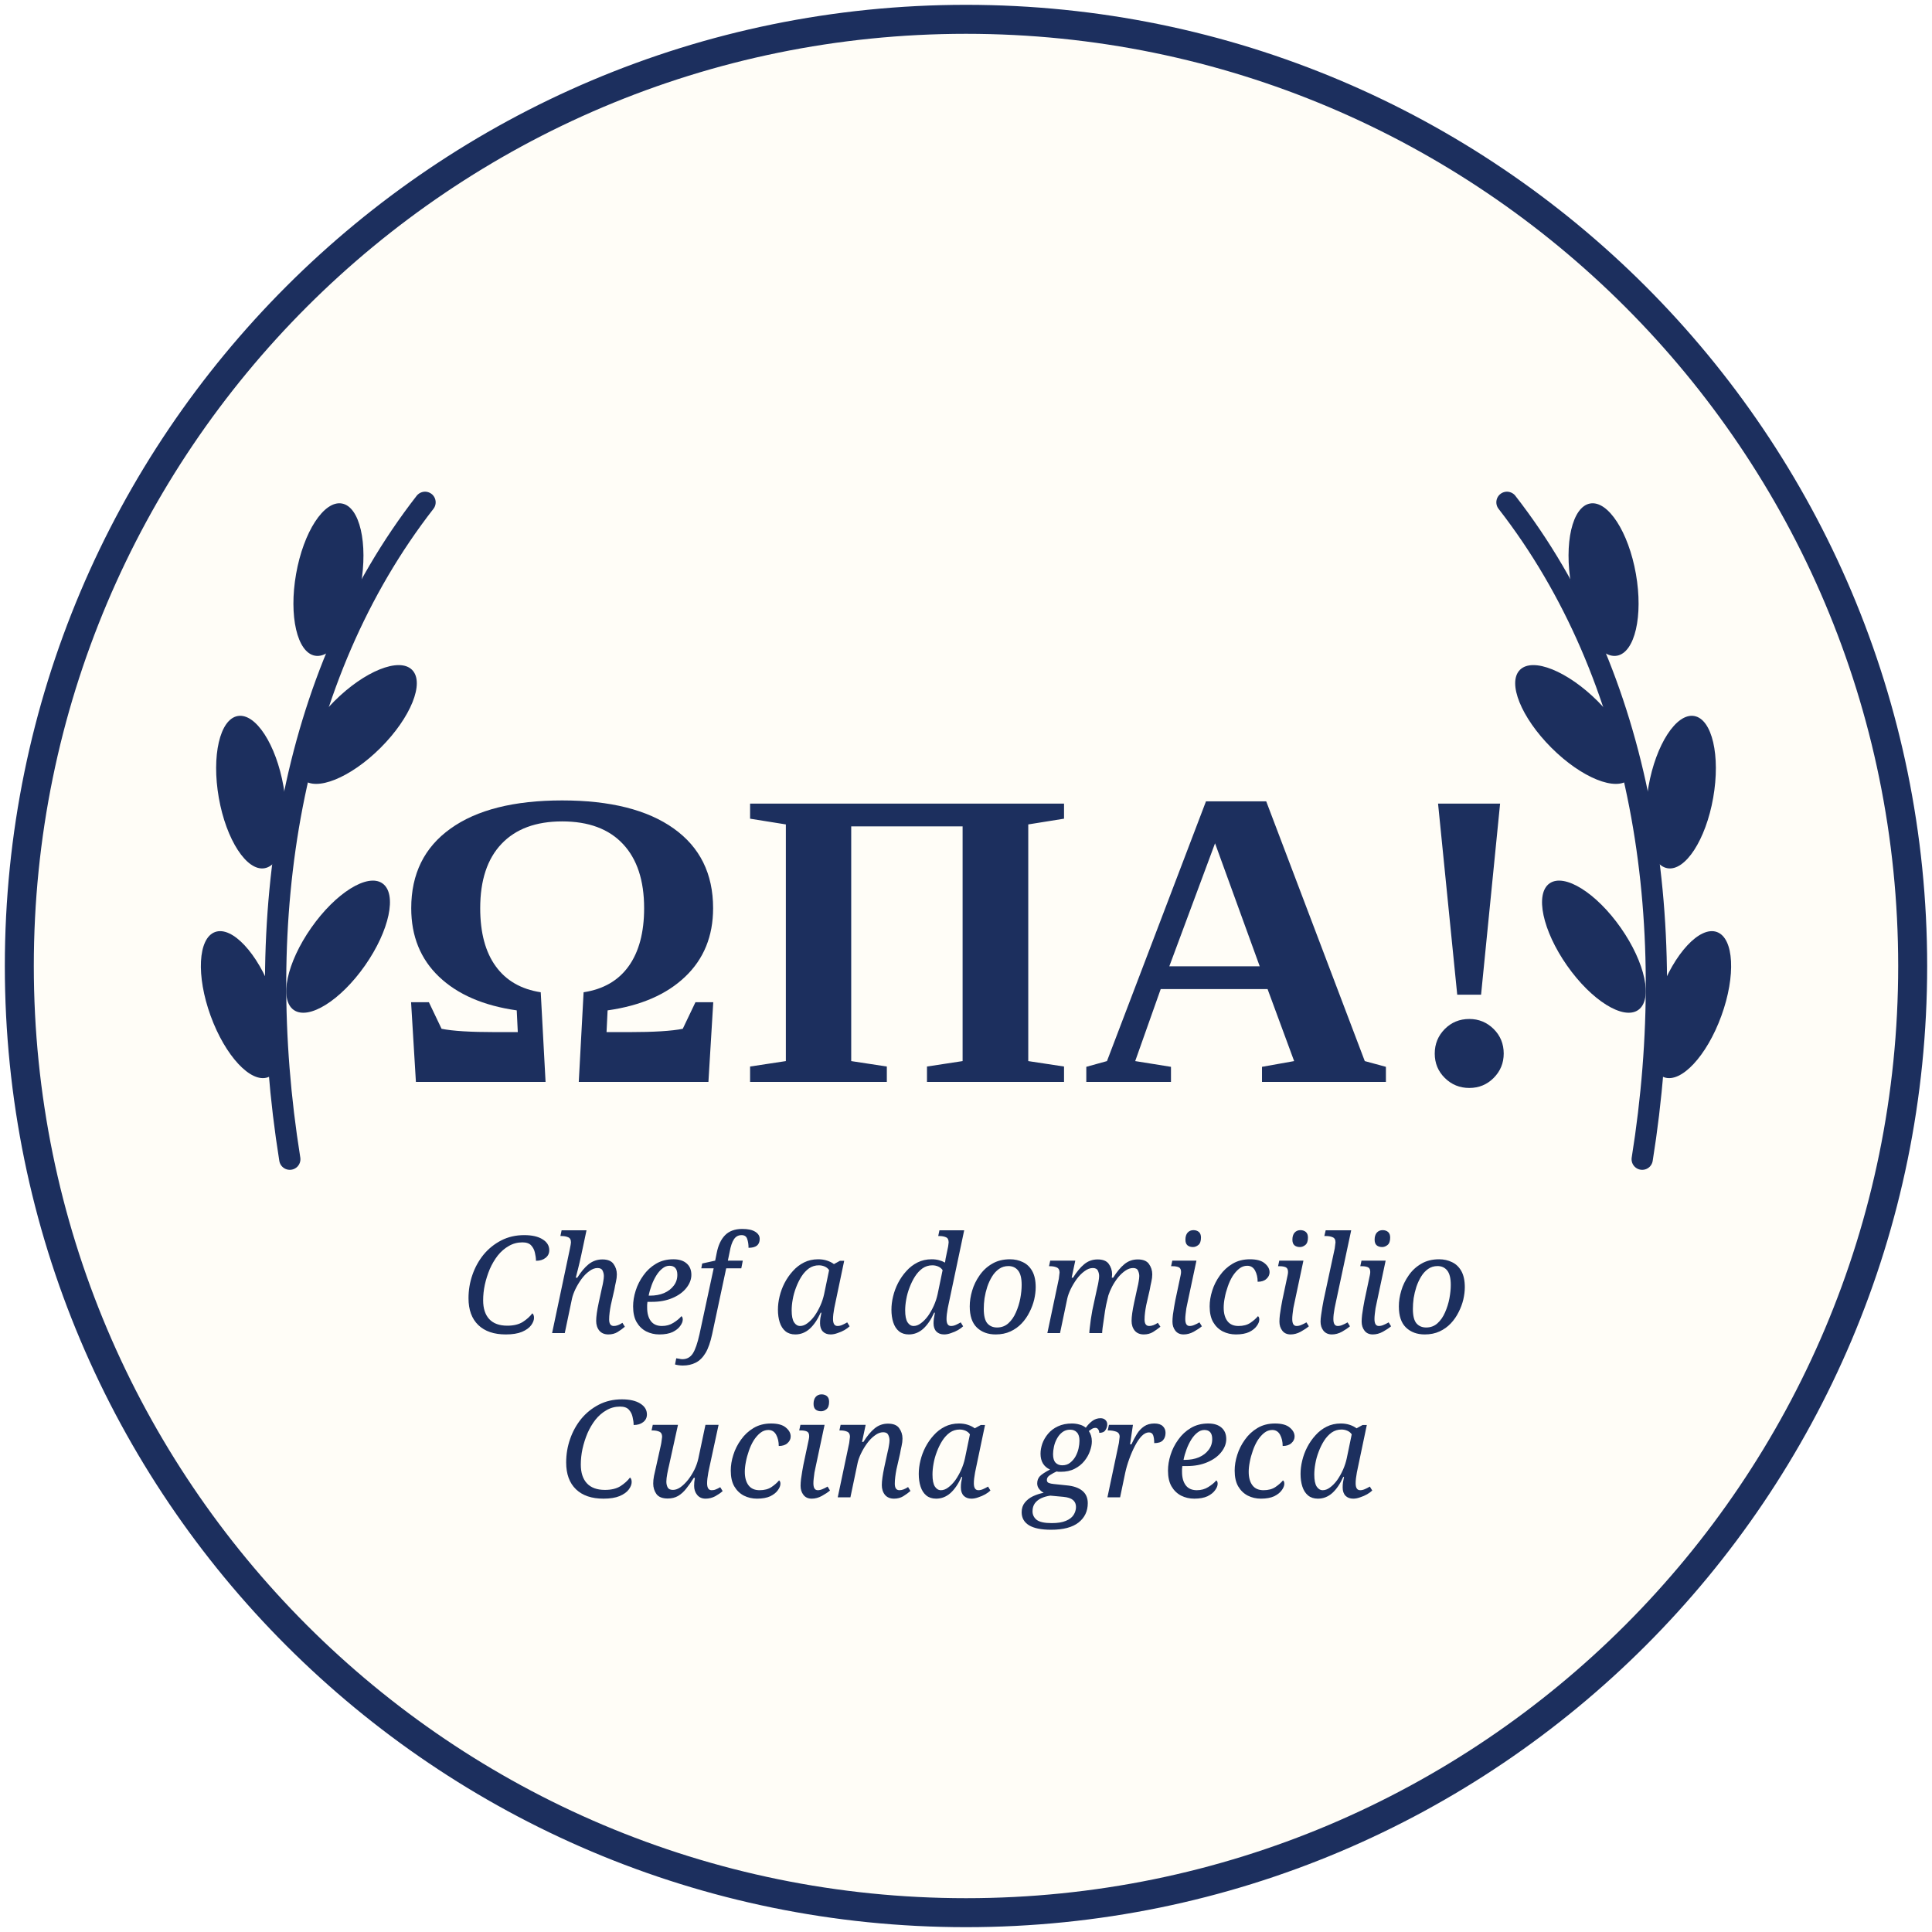
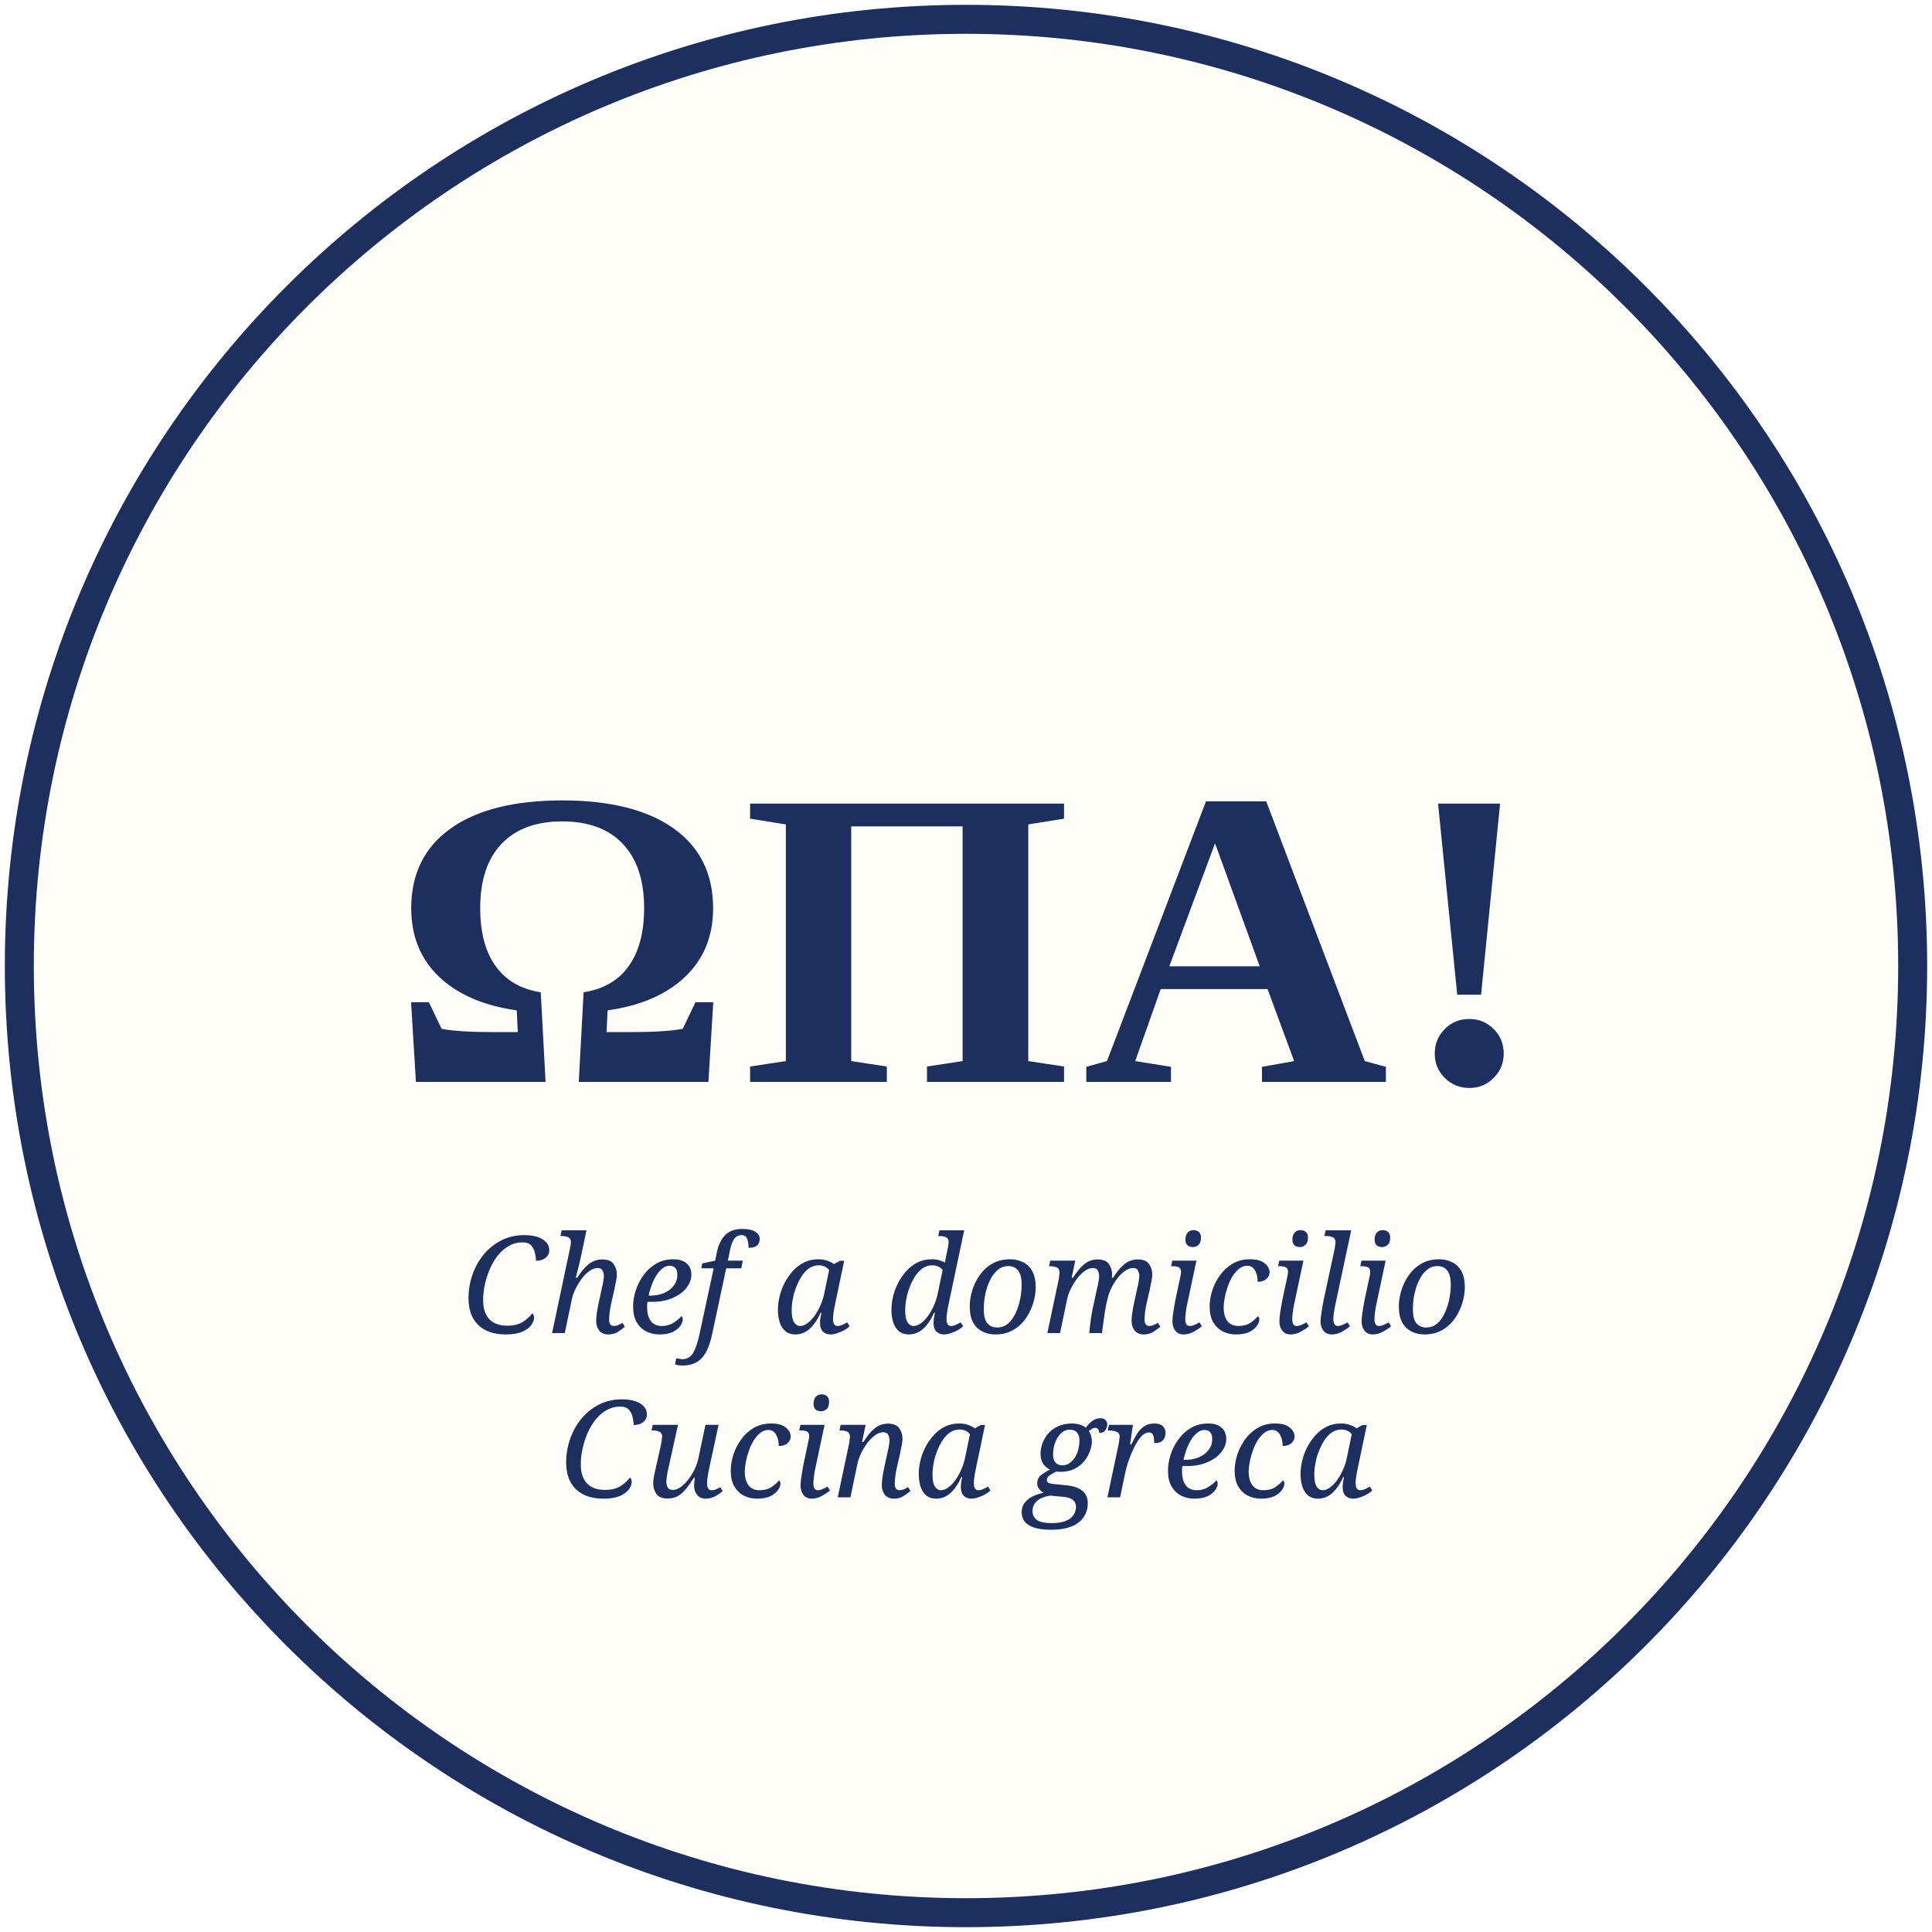
<svg xmlns="http://www.w3.org/2000/svg" viewBox="0 0 200 200">
  <circle cx="100" cy="100" r="98" fill="#fffdf7" stroke="#1c2f5e" stroke-width="3" />
-   <g fill="none" stroke="#1c2f5e" stroke-width="2.2" stroke-linecap="round">
-     <path d="M30 120 C 26 95, 30 70, 44 52" />
-     <path d="M170 120 C 174 95, 170 70, 156 52" />
-   </g>
-   <g fill="#1c2f5e">
-     <ellipse cx="25" cy="104" rx="3.4" ry="8" transform="rotate(-20 25 104)" />
-     <ellipse cx="35" cy="98" rx="3.4" ry="8" transform="rotate(35 35 98)" />
-     <ellipse cx="26" cy="82" rx="3.4" ry="8" transform="rotate(-10 26 82)" />
-     <ellipse cx="37" cy="75" rx="3.4" ry="8" transform="rotate(45 37 75)" />
-     <ellipse cx="34" cy="60" rx="3.4" ry="8" transform="rotate(10 34 60)" />
-     <ellipse cx="175" cy="104" rx="3.4" ry="8" transform="rotate(20 175 104)" />
-     <ellipse cx="165" cy="98" rx="3.4" ry="8" transform="rotate(-35 165 98)" />
-     <ellipse cx="174" cy="82" rx="3.4" ry="8" transform="rotate(10 174 82)" />
-     <ellipse cx="163" cy="75" rx="3.4" ry="8" transform="rotate(-45 163 75)" />
-     <ellipse cx="166" cy="60" rx="3.4" ry="8" transform="rotate(-10 166 60)" />
-   </g>
  <text x="100" y="112" text-anchor="middle" font-family="Georgia, 'Times New Roman', serif" font-weight="700" font-size="44" fill="#1c2f5e" letter-spacing="1">ΩΠΑ!</text>
  <text x="100" y="138" text-anchor="middle" font-family="Georgia, serif" font-style="italic" font-size="14" fill="#1c2f5e">Chef a domicilio</text>
  <text x="100" y="155" text-anchor="middle" font-family="Georgia, serif" font-style="italic" font-size="14" fill="#1c2f5e">Cucina greca</text>
</svg>
